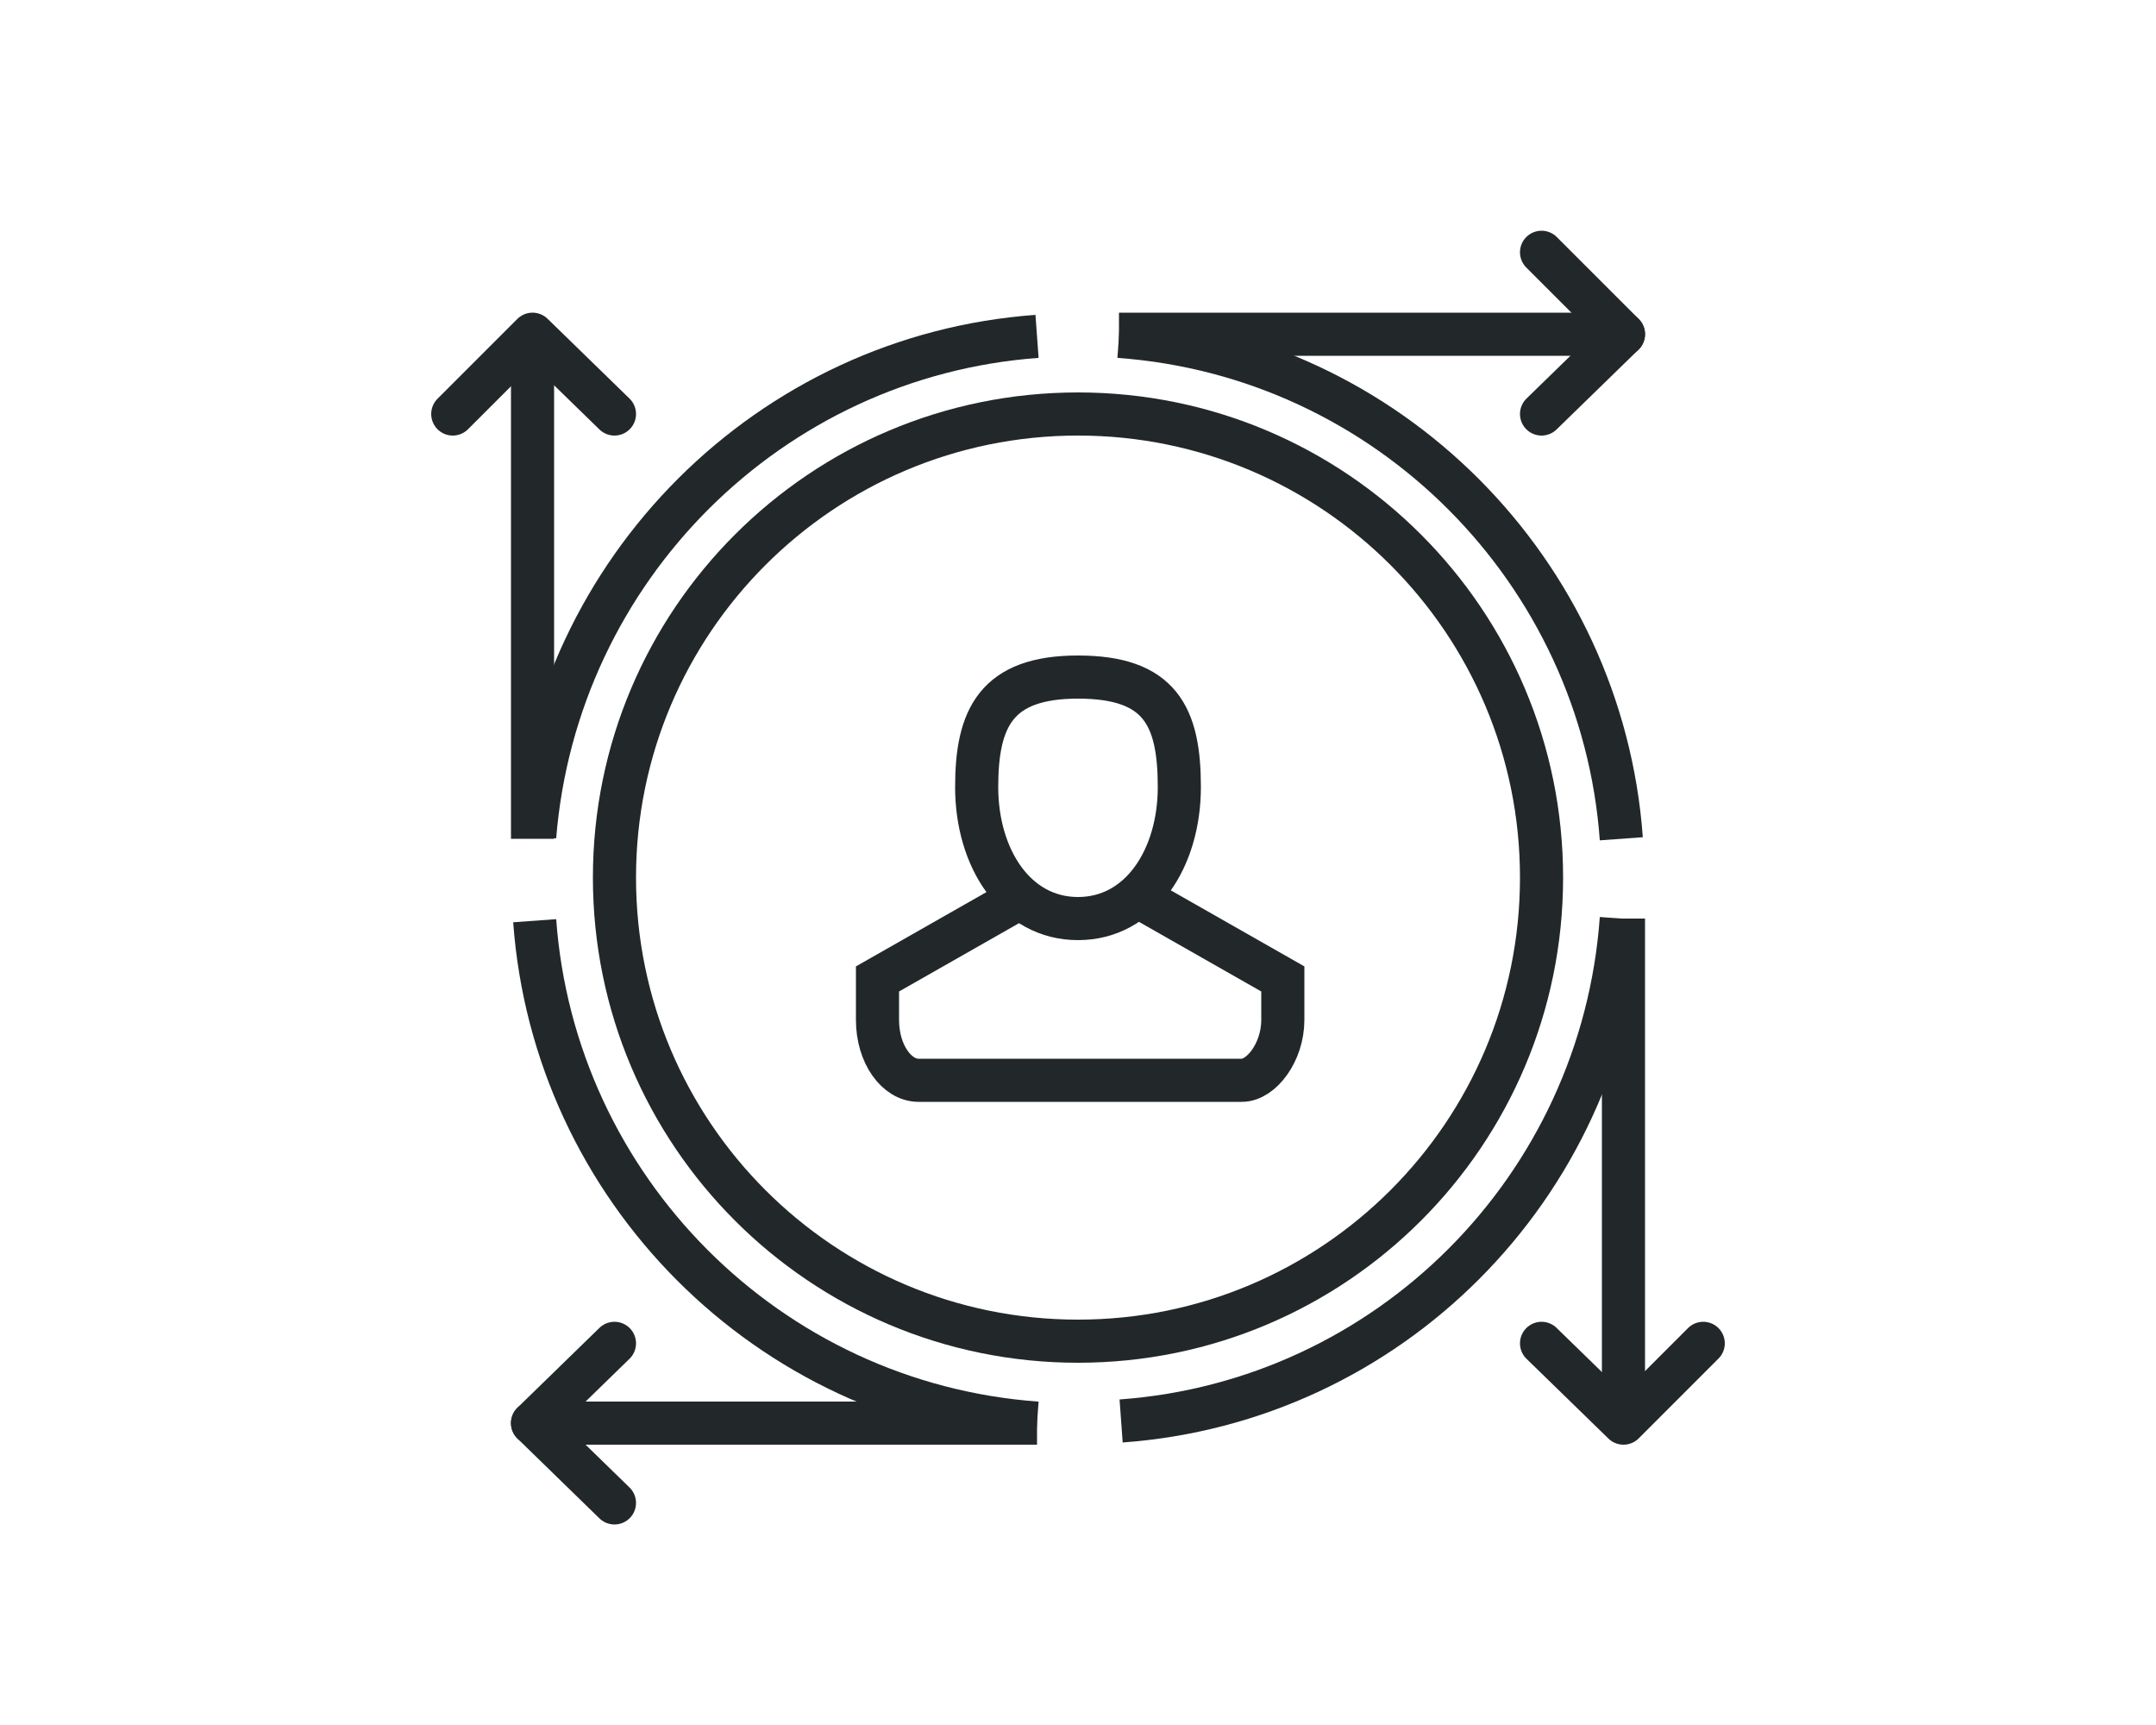
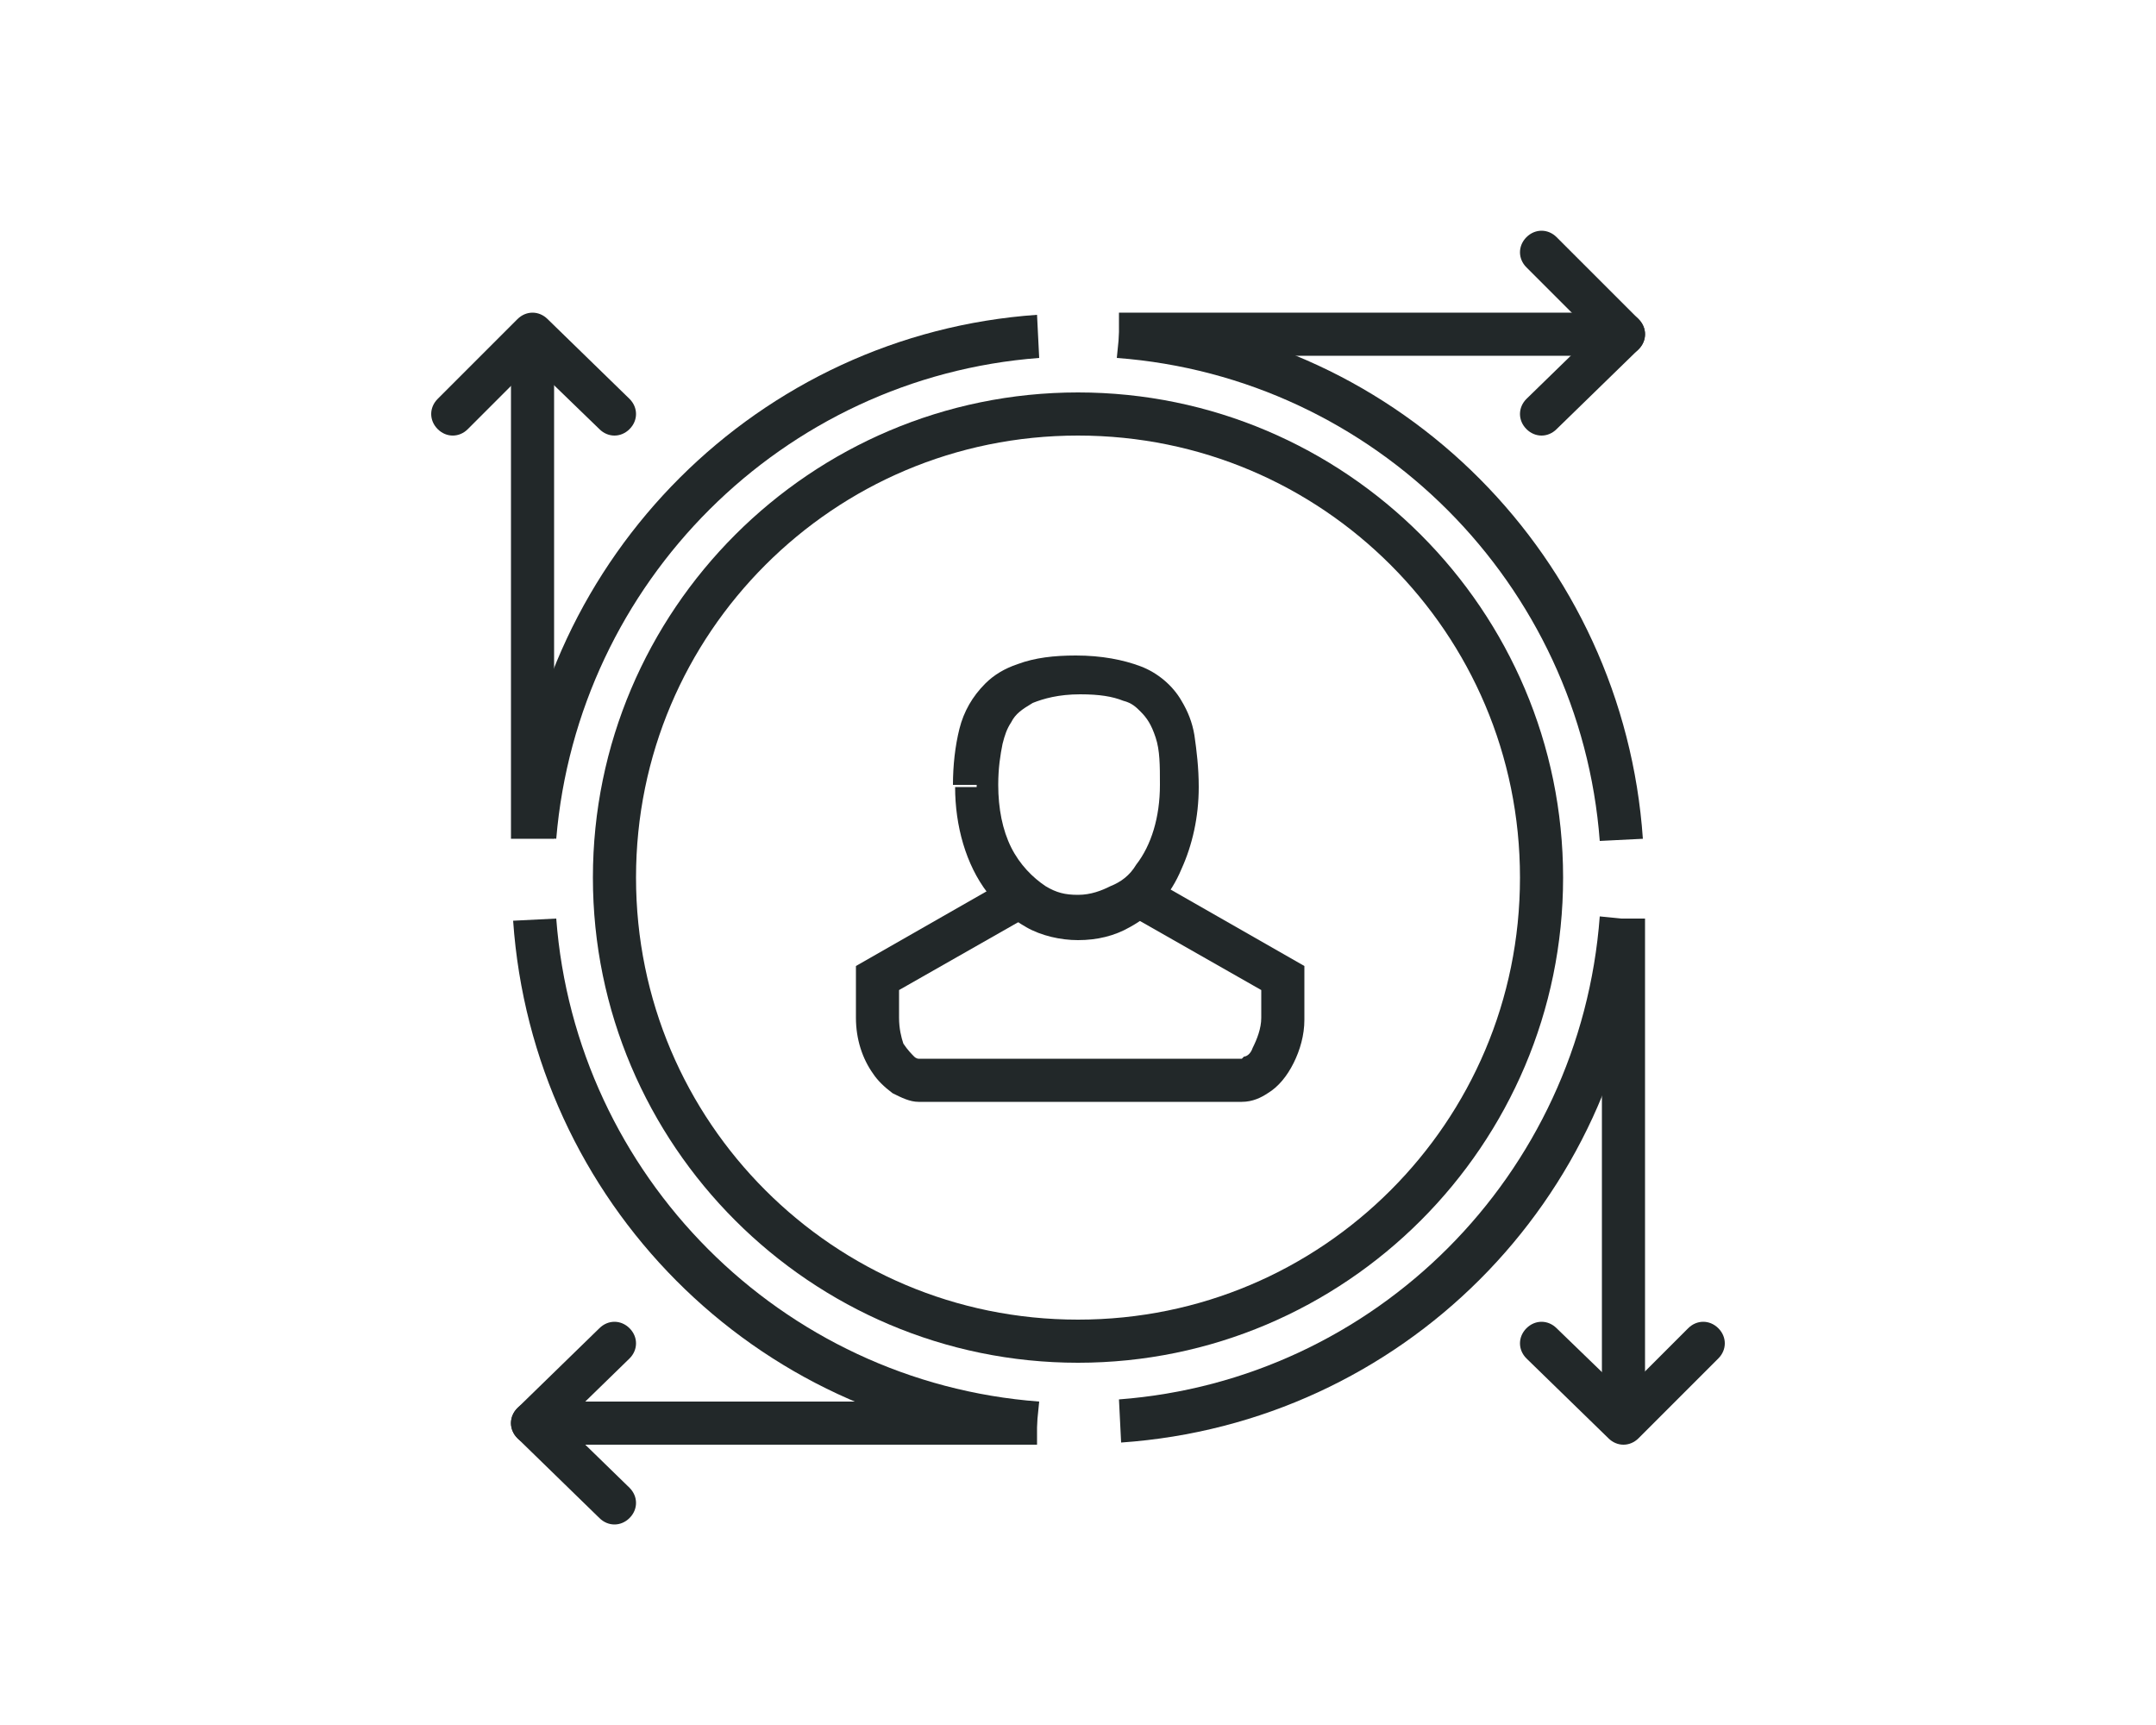
<svg xmlns="http://www.w3.org/2000/svg" version="1.1" id="_x33_5_x5F_user_x5F_predictions" x="0px" y="0px" viewBox="0 0 100 80" style="enable-background:new 0 0 100 80;" xml:space="preserve">
  <style type="text/css">
- 	.st0{fill:none;stroke:#222829;stroke-width:2;stroke-miterlimit:10;}
- 	.st1{fill:none;stroke:#222829;stroke-width:2;stroke-linejoin:round;stroke-miterlimit:10;}
- 	.st2{fill:none;stroke:#222829;stroke-width:2;stroke-linecap:round;stroke-linejoin:round;stroke-miterlimit:10;}
+ 	.st0{fill:#222829;}
</style>
  <g>
-     <path class="st0" d="M50,15.5" />
-     <path class="st0" d="M75.3,40.7" />
-     <path class="st0" d="M24.7,40.7" />
-     <line class="st1" x1="75.3" y1="42.6" x2="75.3" y2="66" />
-     <polyline class="st2" points="71.5,62.3 75.3,66 79,62.3  " />
-     <line class="st1" x1="24.7" y1="38.9" x2="24.7" y2="15.5" />
-     <polyline class="st2" points="21,19.2 24.7,15.5 28.5,19.2  " />
-     <line class="st1" x1="51.9" y1="15.5" x2="75.3" y2="15.5" />
-     <line class="st2" x1="75.3" y1="15.5" x2="71.5" y2="11.7" />
-     <line class="st2" x1="75.3" y1="15.5" x2="71.5" y2="19.2" />
-     <line class="st1" x1="48.1" y1="66" x2="24.7" y2="66" />
-     <line class="st2" x1="24.7" y1="66" x2="28.5" y2="62.3" />
-     <line class="st2" x1="24.7" y1="66" x2="28.5" y2="69.7" />
-     <g>
-       <path class="st0" d="M45.3,36.5c0,3.3,1.8,6.1,4.7,6.1s4.7-2.8,4.7-6.1s-0.9-5.1-4.7-5.1S45.3,33.3,45.3,36.5z" />
-       <path class="st0" d="M47.2,41.7l-6.5,3.7c0,0,0,0.3,0,1.9s0.9,2.8,1.9,2.8h15c0.9,0,1.9-1.3,1.9-2.8s0-1.9,0-1.9l-6.5-3.7" />
-     </g>
-     <circle class="st0" cx="50" cy="40.7" r="21.5" />
-     <path class="st0" d="M48.1,66c-12.5-0.9-22.4-10.9-23.3-23.3" />
-     <path class="st0" d="M75.2,42.6C74.3,55.1,64.4,65,52,65.9" />
-     <path class="st0" d="M51.9,15.6c12.5,0.9,22.4,10.9,23.3,23.3" />
-     <path class="st0" d="M24.8,38.8c1-12.4,10.9-22.3,23.3-23.2" />
+     <polyline class="st0" points="74.3,42.6 74.3,66 76.3,66 76.3,42.6  " />
+     <path class="st0" d="M70.8,63l3.8,3.7c0.4,0.4,1,0.4,1.4,0l3.7-3.7c0.4-0.4,0.4-1,0-1.4c-0.4-0.4-1-0.4-1.4,0l-3,3l-3.1-3   c-0.4-0.4-1-0.4-1.4,0S70.4,62.6,70.8,63L70.8,63z" />
+     <polyline class="st0" points="25.7,38.9 25.7,15.5 23.7,15.5 23.7,38.9  " />
+     <path class="st0" d="M21.7,19.9l3-3l3.1,3c0.4,0.4,1,0.4,1.4,0c0.4-0.4,0.4-1,0-1.4l-3.8-3.7c-0.4-0.4-1-0.4-1.4,0l-3.7,3.7   c-0.4,0.4-0.4,1,0,1.4C20.7,20.3,21.3,20.3,21.7,19.9L21.7,19.9z" />
+     <polyline class="st0" points="51.9,16.5 75.3,16.5 75.3,14.5 51.9,14.5  " />
+     <path class="st0" d="M76,14.8L72.2,11c-0.4-0.4-1-0.4-1.4,0c-0.4,0.4-0.4,1,0,1.4l3.8,3.8c0.4,0.4,1,0.4,1.4,0   C76.4,15.8,76.4,15.2,76,14.8" />
+     <path class="st0" d="M74.6,14.8l-3.8,3.7c-0.4,0.4-0.4,1,0,1.4c0.4,0.4,1,0.4,1.4,0l3.8-3.7c0.4-0.4,0.4-1,0-1.4   C75.6,14.4,75,14.4,74.6,14.8" />
+     <polyline class="st0" points="48.1,65 24.7,65 24.7,67 48.1,67  " />
+     <path class="st0" d="M25.4,66.7l3.8-3.7c0.4-0.4,0.4-1,0-1.4s-1-0.4-1.4,0L24,65.3c-0.4,0.4-0.4,1,0,1.4S25,67.1,25.4,66.7" />
+     <path class="st0" d="M24,66.7l3.8,3.7c0.4,0.4,1,0.4,1.4,0s0.4-1,0-1.4l-3.8-3.7c-0.4-0.4-1-0.4-1.4,0S23.6,66.3,24,66.7" />
+     <path class="st0" d="M45.3,36.5h-1c0,1.8,0.5,3.6,1.5,4.9c0.5,0.7,1.1,1.2,1.8,1.6c0.7,0.4,1.6,0.6,2.4,0.6c0.9,0,1.7-0.2,2.4-0.6   c1.1-0.6,1.9-1.5,2.4-2.7c0.5-1.1,0.8-2.4,0.8-3.8c0-0.9-0.1-1.7-0.2-2.4c-0.1-0.6-0.3-1.1-0.6-1.6c-0.4-0.7-1.1-1.3-1.9-1.6   c-0.8-0.3-1.8-0.5-3-0.5c-1,0-1.9,0.1-2.7,0.4c-0.6,0.2-1.1,0.5-1.5,0.9c-0.6,0.6-1,1.3-1.2,2.1c-0.2,0.8-0.3,1.7-0.3,2.6H45.3h1   c0-0.8,0.1-1.4,0.2-1.9c0.1-0.4,0.2-0.7,0.4-1c0.2-0.4,0.5-0.6,1-0.9c0.5-0.2,1.2-0.4,2.2-0.4c0.9,0,1.5,0.1,2,0.3   c0.4,0.1,0.6,0.3,0.8,0.5c0.3,0.3,0.5,0.6,0.7,1.2c0.2,0.6,0.2,1.3,0.2,2.2c0,1.5-0.4,2.8-1.1,3.7c-0.3,0.5-0.7,0.8-1.2,1   c-0.4,0.2-0.9,0.4-1.5,0.4c-0.6,0-1-0.1-1.5-0.4c-0.6-0.4-1.2-1-1.6-1.8c-0.4-0.8-0.6-1.8-0.6-2.9H45.3z" />
+     <path class="st0" d="M46.7,40.8l-7,4v0.6c0,0,0,0.1,0,0.3c0,0.3,0,0.7,0,1.5c0,1,0.3,1.9,0.8,2.6c0.2,0.3,0.5,0.6,0.9,0.9   c0.4,0.2,0.8,0.4,1.2,0.4h15c0.5,0,0.9-0.2,1.2-0.4c0.5-0.3,0.9-0.8,1.2-1.4c0.3-0.6,0.5-1.3,0.5-2c0-1.5,0-1.9,0-1.9v-0.6l-7-4   l-1,1.7l6.5,3.7l0.5-0.9h-1c0,0,0,0.1,0,0.4c0,0.3,0,0.8,0,1.5c0,0.5-0.2,1-0.4,1.4C58,48.9,57.8,49,57.7,49l-0.1,0.1l0,0l0,0v0   l0,0l0,0v0h-15c0,0-0.1,0-0.2-0.1c-0.1-0.1-0.3-0.3-0.5-0.6c-0.1-0.3-0.2-0.7-0.2-1.2c0-1.6,0-1.9,0-1.9h-1l0.5,0.9l6.5-3.7   L46.7,40.8L46.7,40.8z" />
+     <path class="st0" d="M50,19.2v1c5.7,0,10.8,2.3,14.5,6c3.7,3.7,6,8.8,6,14.5c0,5.7-2.3,10.8-6,14.5c-3.7,3.7-8.8,6-14.5,6   c-5.7,0-10.8-2.3-14.5-6c-3.7-3.7-6-8.8-6-14.5c0-5.7,2.3-10.8,6-14.5c3.7-3.7,8.8-6,14.5-6V19.2v-1c-12.4,0-22.5,10.1-22.5,22.5   c0,12.4,10.1,22.5,22.5,22.5c12.4,0,22.5-10.1,22.5-22.5c0-12.4-10.1-22.5-22.5-22.5V19.2z" />
+     <path class="st0" d="M48.2,65c-12-0.9-21.5-10.5-22.4-22.4l-2,0.1C24.7,55.7,35,66.1,48,67L48.2,65L48.2,65z" />
+     <path class="st0" d="M74.2,42.5c-0.9,12-10.4,21.5-22.3,22.4l0.1,2C65,66,75.3,55.7,76.2,42.7L74.2,42.5L74.2,42.5z" />
+     <path class="st0" d="M51.8,16.6c12,0.9,21.5,10.5,22.4,22.4l2-0.1C75.3,25.9,65,15.5,52,14.6L51.8,16.6L51.8,16.6z" />
+     <path class="st0" d="M25.8,38.9c1-11.9,10.5-21.4,22.4-22.3l-0.1-2c-12.9,0.9-23.2,11.2-24.2,24.1L25.8,38.9L25.8,38.9z" />
  </g>
</svg>
